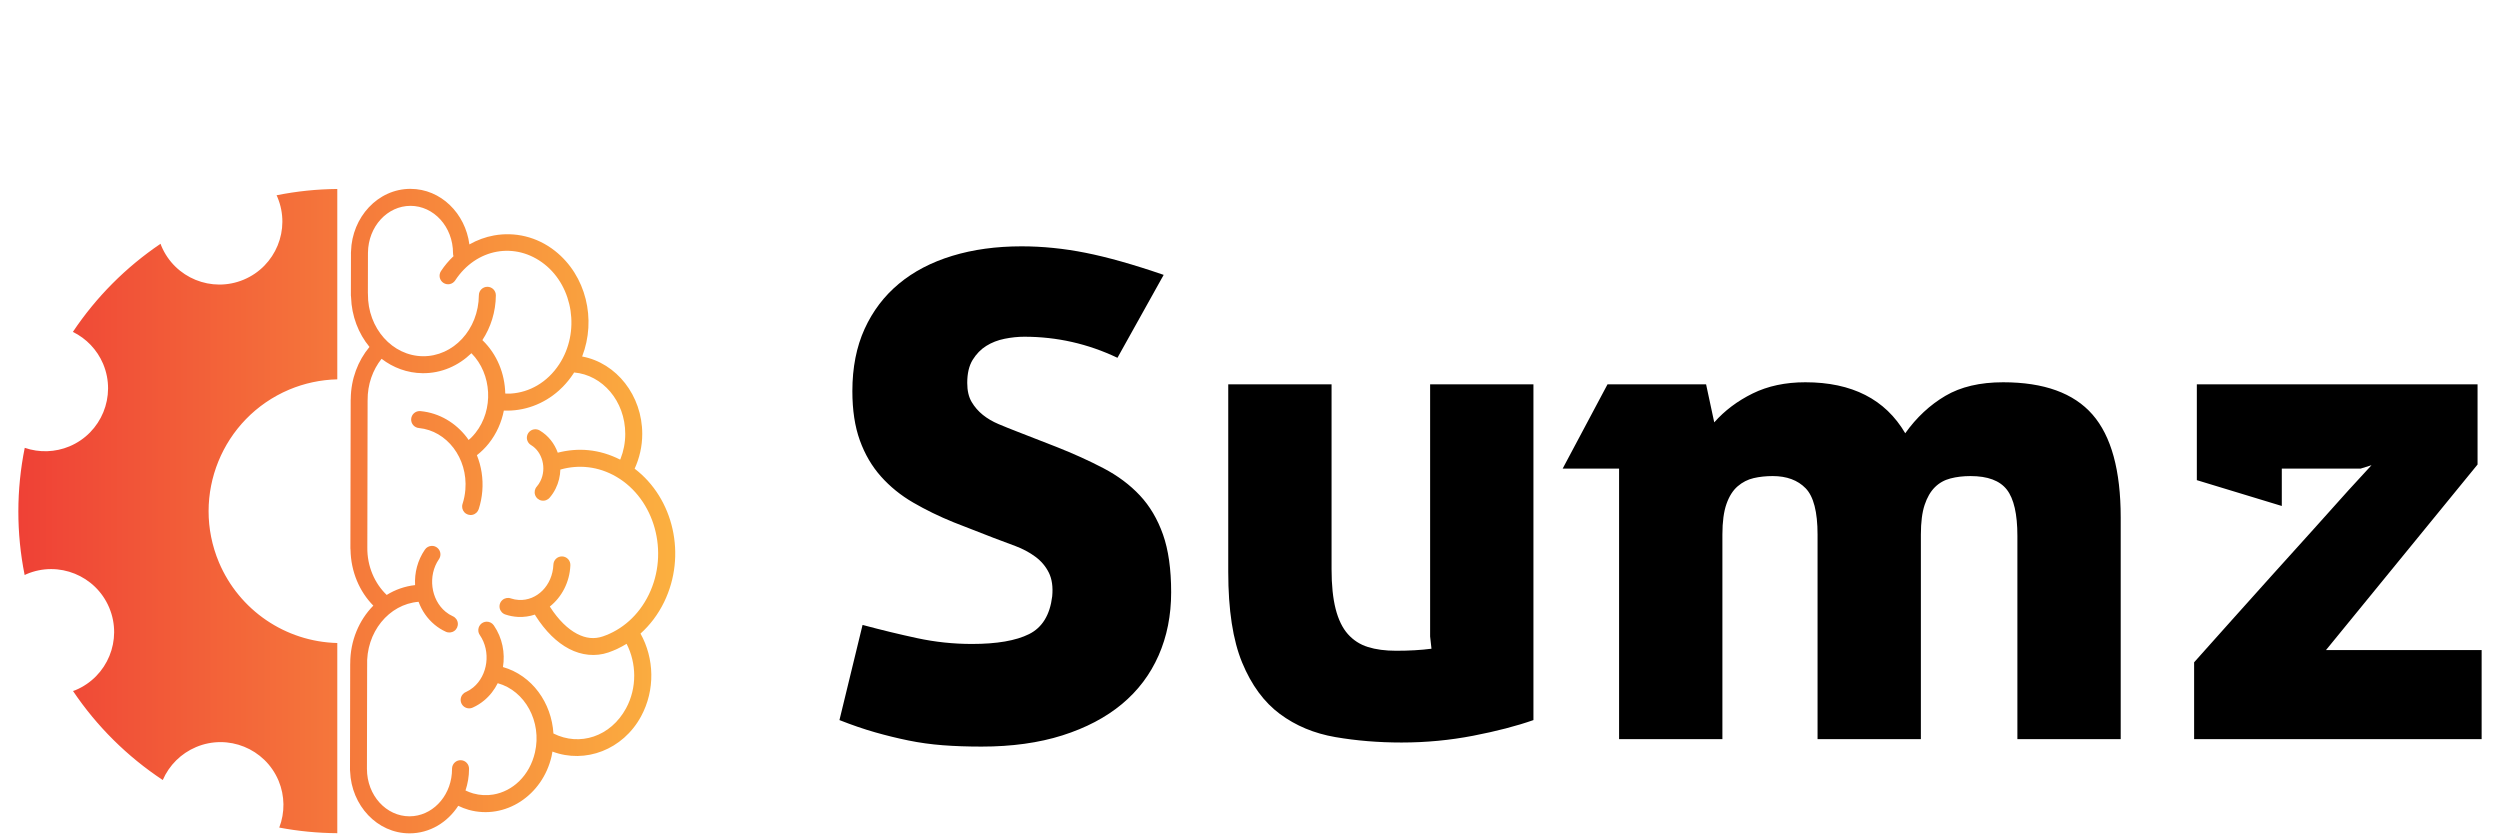
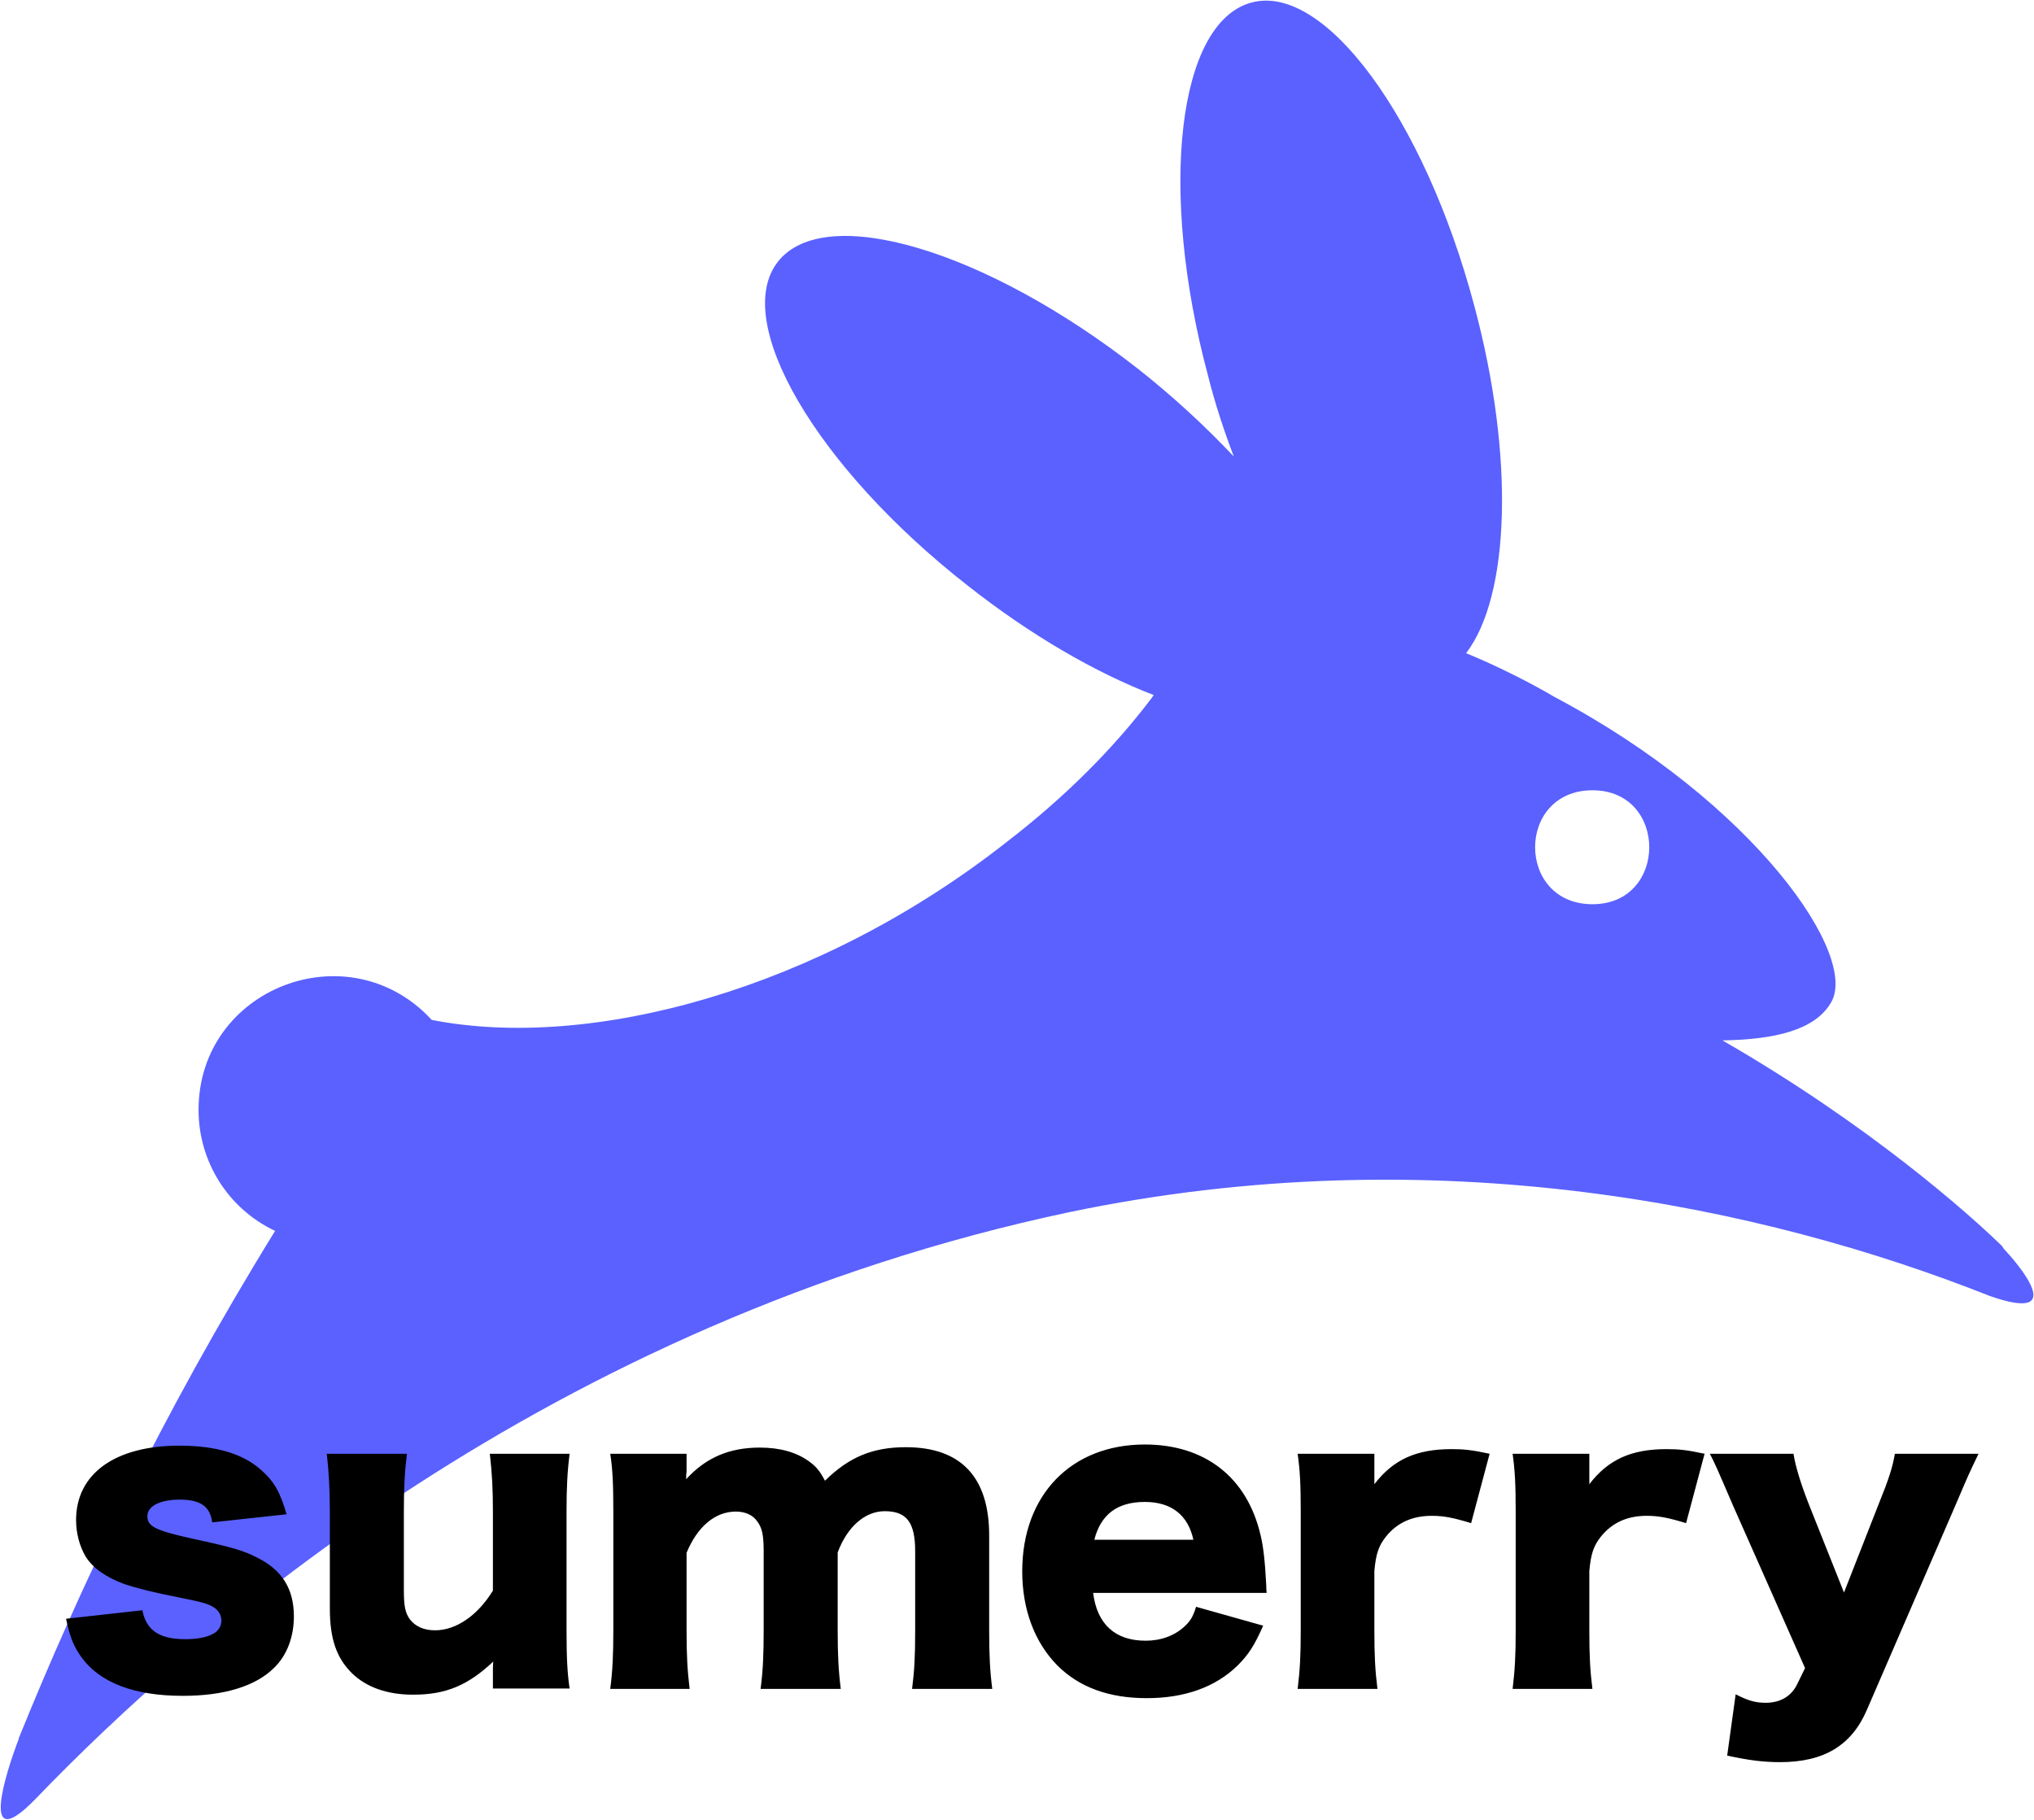
- <svg xmlns="http://www.w3.org/2000/svg" width="90" height="30" viewBox="0 0 300 101.491" class="css-1j8o68f" version="1.1" id="svg12">
-   <defs id="SvgjsDefs10989">
-     <linearGradient id="SvgjsLinearGradient10994">
-       <stop id="SvgjsStop10995" stop-color="#ef4136" offset="0" />
-       <stop id="SvgjsStop10996" stop-color="#fbb040" offset="1" />
-     </linearGradient>
-   </defs>
-   <g id="SvgjsG10990" featurekey="hmhgWD-0" transform="matrix(0.827779,0,0,0.827779,-1.498085,20.44879)" fill="url(#SvgjsLinearGradient10994)">
-     <path d="m59.5 3.082c-4.795 0-8.602 4.16-8.746 9.193a1.25 1.25 0 0 0-0.01 0.16v0.051 0.002c-2.12e-4 0.027-0.004 0.053-0.004 0.08a1.25 1.25 0 0 0 0.004 0.125l-0.012 6.062a1.25 1.25 0 0 0 0.027 0.27 1.25 1.25 0 0 0 0 0.006c0.088 2.786 1.089 5.342 2.709 7.309-1.697 2.033-2.723 4.707-2.754 7.625a1.25 1.25 0 0 0-0.012 0.18l-0.041 21.643a1.25 1.25 0 0 0 0 0.008c-3.4e-5 0.003 3.3e-5 0.005 0 0.008v0.164a1.25 1.25 0 0 0 0.018 0.215 1.25 1.25 0 0 0 0 0.008c0.058 3.216 1.313 6.136 3.356 8.213-2.113 2.135-3.4 5.177-3.398 8.484v0.002a1.25 1.25 0 0 0-0.006 0.121l-0.029 15.393a1.25 1.25 0 0 0 0 0.014c0 0.002-1e-6 0.004 0 0.006v0.156a1.25 1.25 0 0 0 0.018 0.225c0.189 4.991 3.977 9.1 8.742 9.1 2.987 0 5.589-1.618 7.166-4.051 0.492 0.234 1 0.442 1.537 0.592 5.393 1.499 10.865-2.125 12.193-7.873 0.054-0.233 0.09-0.466 0.129-0.699 4.827 1.821 10.372-0.265 13.033-5.17 2.117-3.903 1.951-8.559-0.076-12.191 1.391-1.247 2.581-2.804 3.471-4.631 3.343-6.865 1.417-15.253-4.334-19.629 0.706-1.55 1.119-3.279 1.119-5.115 0-5.654-3.788-10.445-8.842-11.391 2.112-5.442 0.607-11.91-4.006-15.543-2.675-2.106-5.914-2.814-8.961-2.268-1.26 0.226-2.482 0.678-3.623 1.322-0.591-4.563-4.201-8.174-8.668-8.174zm-10.766 0.018a47.453 47.453 0 0 0-8.94 0.928l0.006 0.004 0.002 0.002a9.264 9.264 0 0 1 0.111 0.238l0.025 0.062a9.264 9.264 0 0 1-4.973 12.109 9.264 9.264 0 0 1-12.115-4.951 9.264 9.264 0 0 1-0.121-0.328 47.453 47.453 0 0 0-12.898 12.963 9.264 9.264 0 0 1 4.436 4.674l0.027 0.064a9.264 9.264 0 0 1-4.973 12.107 9.264 9.264 0 0 1-6.574 0.213 47.453 47.453 0 0 0-0.014 18.713 9.264 9.264 0 0 1 0.295-0.139 9.264 9.264 0 0 1 12.133 4.906l0.027 0.064a9.264 9.264 0 0 1-4.973 12.105 9.264 9.264 0 0 1-0.363 0.131 47.453 47.453 0 0 0 13.203 13.094 9.264 9.264 0 0 1 4.887-4.842 9.264 9.264 0 0 1 12.135 4.906l0.027 0.064a9.264 9.264 0 0 1 0.09 6.869 47.453 47.453 0 0 0 8.539 0.826v-27.98a19.424 19.424 0 0 1-17.408-11.857 19.424 19.424 0 0 1 10.332-25.426 19.424 19.424 0 0 1 7.076-1.51v-28.012zm10.766 2.482c3.407 0 6.262 3.053 6.262 6.986a1.25 1.25 0 0 0 0.068 0.422c-0.678 0.644-1.302 1.37-1.844 2.197a1.25 1.25 0 1 0 2.092 1.369c3.092-4.723 8.867-5.748 13.127-2.393 4.26 3.355 5.272 10.002 2.18 14.725-1.758 2.685-4.399 4.144-7.119 4.314-0.273 0.017-0.547 0.005-0.82-0.004-0.062-2.905-1.192-5.772-3.367-7.863 1.227-1.869 1.961-4.138 1.984-6.58a1.25 1.25 0 1 0-2.5-0.025c-0.048 5.084-3.788 9.027-8.244 8.977-4.457-0.051-8.126-4.082-8.078-9.166a1.25 1.25 0 0 0-0.004-0.125 1.25 1.25 0 0 0-0.004-0.025l0.01-5.293 0.002-0.613c0.041-3.892 2.873-6.902 6.256-6.902zm8.973 21.689c3.012 3.038 3.31 8.29 0.594 11.713-0.216 0.272-0.442 0.524-0.68 0.756-0.108 0.105-0.224 0.192-0.336 0.289-0.087-0.124-0.166-0.253-0.258-0.373-1.634-2.135-4.022-3.601-6.799-3.871a1.25 1.25 0 0 0-0.123-0.008 1.25 1.25 0 0 0-0.119 2.496c4.081 0.397 7.202 4.402 6.824 9.07-0.059 0.73-0.2 1.427-0.412 2.082a1.25 1.25 0 1 0 2.379 0.768c0.271-0.839 0.451-1.726 0.525-2.648 0.151-1.861-0.146-3.663-0.795-5.277 0.633-0.494 1.224-1.067 1.75-1.73 1.142-1.439 1.876-3.106 2.215-4.836 2.914 0.127 5.822-0.905 8.111-2.957 0.198-0.177 0.39-0.362 0.578-0.555 0.565-0.577 1.085-1.221 1.549-1.93 0.035-0.053 0.062-0.109 0.096-0.162 4.168 0.358 7.527 4.197 7.527 9.037 0 1.307-0.248 2.544-0.691 3.66-0.017 0.043-0.041 0.082-0.059 0.125-1.5-0.762-3.071-1.23-4.65-1.387-1.53-0.151-3.059-0.014-4.529 0.367-0.476-1.33-1.372-2.499-2.639-3.26a1.25 1.25 0 0 0-0.715-0.186 1.25 1.25 0 0 0-0.572 2.328c1.649 0.99 2.32 3.403 1.371 5.303-0.148 0.297-0.324 0.56-0.52 0.789a1.25 1.25 0 1 0 1.9 1.623c0.33-0.386 0.618-0.819 0.855-1.295 0.449-0.898 0.674-1.862 0.703-2.818 2.682-0.766 5.597-0.49 8.254 1.066 5.612 3.287 7.801 11.083 4.758 17.334-1.509 3.098-3.98 5.197-6.754 6.143-1.248 0.426-2.485 0.312-3.814-0.383s-2.721-2.014-3.977-3.977a1.25 1.25 0 0 0-0.02-0.029c1.752-1.386 2.922-3.583 3.025-6.059a1.25 1.25 0 0 0-1.215-1.318 1.25 1.25 0 0 0-1.283 1.215c-0.128 3.081-2.439 5.323-5.07 5.191-0.411-0.021-0.805-0.098-1.182-0.225a1.251 1.251 0 1 0-0.797 2.371c0.588 0.198 1.211 0.317 1.853 0.35 0.866 0.043 1.697-0.085 2.477-0.342a1.25 1.25 0 0 0 0.105 0.193c1.43 2.235 3.089 3.887 4.924 4.846 1.835 0.959 3.878 1.182 5.779 0.533 0.932-0.318 1.828-0.751 2.682-1.273 1.459 2.842 1.556 6.473-0.078 9.486-2.268 4.181-6.834 5.646-10.688 3.707-0.271-4.508-3.128-8.544-7.426-9.775 0.339-2.074-0.082-4.286-1.336-6.117a1.25 1.25 0 0 0-1.062-0.559 1.25 1.25 0 0 0-1.217 1.43 1.25 1.25 0 0 0 0.023 0.123 1.25 1.25 0 0 0 0.191 0.418c1.656 2.418 1.187 5.928-0.979 7.711-0.339 0.279-0.694 0.499-1.059 0.664a1.25 1.25 0 1 0 1.031 2.275c0.567-0.257 1.112-0.594 1.617-1.01 0.868-0.715 1.54-1.593 2.023-2.559a1.25 1.25 0 0 0 0.023 0.008c3.983 1.107 6.501 5.648 5.453 10.184-0.786 3.401-3.263 5.713-6.133 6.189-0.239 0.04-0.481 0.068-0.725 0.082-0.488 0.028-0.985 0.001-1.482-0.08-0.249-0.041-0.497-0.095-0.746-0.164-0.395-0.11-0.768-0.263-1.131-0.436 0.331-1 0.52-2.07 0.52-3.184a1.25 1.25 0 0 0-2.498-0.088 1.25 1.25 0 0 0-0.002 0.088c0 3.688-2.51 6.601-5.631 6.951-0.208 0.023-0.418 0.035-0.631 0.035-3.405 0-6.257-3.05-6.26-6.981-1e-6 -0.002 0-0.004 0-0.006l0.029-14.947a1.25 1.25 0 0 0 0.002-0.154c-0.216-5 3.212-9.125 7.566-9.473 0.477 1.292 1.27 2.471 2.379 3.385 0.505 0.416 1.048 0.755 1.615 1.012a1.25 1.25 0 1 0 1.031-2.277c-0.365-0.165-0.72-0.385-1.059-0.664-2.165-1.783-2.634-5.293-0.979-7.711a1.25 1.25 0 0 0-1.041-1.971 1.25 1.25 0 0 0-1.022 0.559c-1.073 1.567-1.537 3.412-1.438 5.211-1.517 0.169-2.928 0.674-4.176 1.447-1.756-1.68-2.887-4.186-2.85-7.004l0.02-10.695 0.021-10.838a1.25 1.25 0 0 0 0.002-0.1c-0.022-2.354 0.765-4.493 2.053-6.107 1.701 1.308 3.773 2.093 6.031 2.119 2.771 0.032 5.28-1.095 7.184-2.936z" id="path6" />
-   </g>
-   <g id="SvgjsG10991" featurekey="1RRcwp-0" transform="matrix(4.139081,0,0,4.139081,97.59891,7.235049)" fill="#000000">
-     <path d="M3.94 13.62 c-0.427 -0.173 -0.823 -0.367 -1.19 -0.58 s-0.683 -0.47 -0.95 -0.77 s-0.473 -0.653 -0.62 -1.06 s-0.22 -0.89 -0.22 -1.45 c0 -0.693 0.12 -1.303 0.36 -1.83 s0.577 -0.97 1.01 -1.33 s0.957 -0.633 1.57 -0.82 s1.293 -0.28 2.04 -0.28 c0.613 0 1.24 0.063 1.88 0.19 s1.407 0.343 2.3 0.65 l-1.36 2.44 c-0.867 -0.413 -1.78 -0.62 -2.74 -0.62 c-0.187 0 -0.38 0.02 -0.58 0.06 s-0.38 0.11 -0.54 0.21 s-0.293 0.237 -0.4 0.41 s-0.16 0.4 -0.16 0.68 c0 0.227 0.043 0.413 0.13 0.56 s0.197 0.273 0.33 0.38 s0.287 0.197 0.46 0.27 s0.347 0.143 0.52 0.21 l1.18 0.46 c0.507 0.2 0.97 0.41 1.39 0.63 s0.777 0.487 1.07 0.8 s0.52 0.697 0.68 1.15 s0.24 1.02 0.24 1.7 s-0.123 1.3 -0.37 1.86 s-0.607 1.037 -1.08 1.43 s-1.057 0.7 -1.75 0.92 s-1.487 0.33 -2.38 0.33 c-0.413 0 -0.793 -0.013 -1.14 -0.04 s-0.683 -0.073 -1.01 -0.14 s-0.653 -0.147 -0.98 -0.24 s-0.677 -0.213 -1.05 -0.36 l0.68 -2.8 c0.547 0.147 1.083 0.277 1.61 0.39 s1.063 0.17 1.61 0.17 c0.733 0 1.293 -0.097 1.68 -0.29 s0.613 -0.563 0.68 -1.11 c0.027 -0.28 -0.007 -0.513 -0.1 -0.7 s-0.227 -0.343 -0.4 -0.47 s-0.367 -0.23 -0.58 -0.31 l-0.64 -0.24 z M12.02 9.56 l3.04 -0 l0 5.44 c0 0.467 0.04 0.857 0.12 1.17 s0.2 0.56 0.36 0.74 s0.357 0.307 0.59 0.38 s0.51 0.11 0.83 0.11 c0.387 0 0.733 -0.02 1.04 -0.06 l-0.04 -0.36 l0 -7.42 l3.04 0 l0 9.88 c-0.493 0.173 -1.083 0.327 -1.77 0.46 s-1.39 0.2 -2.11 0.2 c-0.68 0 -1.33 -0.053 -1.95 -0.16 s-1.163 -0.333 -1.63 -0.68 s-0.837 -0.85 -1.11 -1.51 s-0.41 -1.55 -0.41 -2.67 l0 -5.52 z M23.52 12.04 l-1.66 0 l1.32 -2.48 l2.9 0 l0.24 1.12 c0.307 -0.347 0.683 -0.63 1.13 -0.85 s0.963 -0.33 1.55 -0.33 c1.373 0 2.353 0.5 2.94 1.5 c0.333 -0.467 0.727 -0.833 1.18 -1.1 s1.02 -0.4 1.7 -0.4 c1.2 0 2.077 0.317 2.63 0.95 s0.83 1.643 0.83 3.03 l0 6.52 l-3.04 0 l0 -5.98 c0 -0.64 -0.103 -1.093 -0.31 -1.36 s-0.563 -0.4 -1.07 -0.4 c-0.213 0 -0.41 0.023 -0.59 0.07 s-0.333 0.133 -0.46 0.26 s-0.227 0.3 -0.3 0.52 s-0.11 0.51 -0.11 0.87 l0 6.02 l-3.04 0 l0 -6.02 c0 -0.667 -0.117 -1.12 -0.35 -1.36 s-0.557 -0.36 -0.97 -0.36 c-0.2 0 -0.387 0.02 -0.56 0.06 s-0.33 0.12 -0.47 0.24 s-0.25 0.293 -0.33 0.52 s-0.12 0.527 -0.12 0.9 l0 6.02 l-3.04 0 l0 -7.96 z M44.32 17.38 l4.58 0 l0 2.62 l-8.46 0 l0 -2.26 l0.33 -0.37 l0.84 -0.94 l1.13 -1.26 l1.2 -1.33 l1.04 -1.16 l0.68 -0.74 l-0.32 0.1 l-2.32 0 l0 1.1 l-2.5 -0.76 l0 -2.82 l8.26 0 l0 2.36 z" id="path9" />
-   </g>
+ <svg xmlns="http://www.w3.org/2000/svg" width="2501" height="2237" viewBox="0 0 2501 2237" fill="none">
+   <path d="M2463.82 1535.42L2461.63 1532.13L2460.53 1531.04C2421.13 1492.73 2298.55 1383.28 2117.95 1279.3C2183.62 1278.2 2230.69 1266.17 2250.39 1234.42C2288.69 1177.51 2157.35 987.064 1911.09 856.816C1911.09 856.816 1864.02 828.359 1802.73 803.185C1856.36 733.136 1862.93 562.392 1812.58 375.23C1751.29 145.381 1628.7 -20.985 1538.95 3.094C1448.11 27.174 1424.03 232.943 1485.32 461.696C1494.08 496.721 1505.02 529.556 1517.06 561.297C1480.94 522.989 1441.54 486.87 1399.95 454.035C1212.79 307.37 1014.68 248.266 956.67 321.598C898.661 394.931 1003.73 574.431 1189.8 720.002C1267.51 781.295 1347.41 827.264 1418.56 854.627L1416.37 857.911C1369.3 920.298 1309.1 980.497 1237.96 1035.22C1007.02 1216.91 726.822 1292.43 530.904 1254.13C429.114 1143.58 244.141 1214.72 244.141 1364.67C244.141 1428.15 280.26 1486.16 338.269 1513.53C197.076 1742.28 97.475 1953.52 23.048 2137.4V2138.49C21.954 2140.68 21.954 2141.78 20.859 2143.97C9.914 2173.52 -28.394 2286.25 43.844 2211.83C240.857 2007.15 674.285 1626.26 1314.58 1490.54C1765.52 1396.41 2170.49 1483.97 2446.31 1593.43C2545.91 1628.45 2480.24 1552.93 2463.82 1535.42ZM1958.15 1111.84C1864.02 1111.84 1864.02 971.74 1958.15 971.74C2051.19 971.74 2051.19 1111.84 1958.15 1111.84Z" fill="#5A61FF" />
+   <path d="M81.22 1990.43L175.072 1980C179.812 2004.65 195.928 2015.55 227.686 2015.55C256.126 2015.55 272.242 2007.49 272.242 1992.8C272.242 1985.69 268.45 1979.52 261.814 1975.73C255.178 1971.94 249.016 1970.04 222.946 1964.83C186.922 1957.72 168.436 1952.98 152.794 1947.77C130.042 1939.23 114.4 1928.33 105.394 1914.11C97.81 1901.31 93.544 1885.2 93.544 1869.08C93.544 1812.2 141.418 1777.6 220.576 1777.6C265.606 1777.6 299.26 1787.55 321.538 1807.94C337.18 1821.68 344.764 1835.43 352.348 1861.97L260.866 1871.93C258.496 1852.49 246.646 1843.96 221.05 1843.96C196.402 1843.96 181.234 1852.02 181.234 1864.34C181.234 1877.14 191.188 1881.88 238.114 1892.31C284.566 1902.26 299.26 1906.53 315.85 1915.06C346.66 1930.23 361.354 1953.45 361.354 1987.58C361.354 2012.7 352.822 2035.46 337.18 2050.62C314.428 2073.38 275.56 2085.23 224.842 2085.23C165.118 2085.23 122.932 2069.11 100.18 2037.83C90.7 2024.55 85.96 2013.18 81.22 1990.43ZM602.287 1787.55H700.405C697.561 1809.83 696.613 1829.74 696.613 1858.65V2005.12C696.613 2037.83 697.561 2057.26 700.405 2076.22H606.079V2055.84C606.079 2053.47 606.079 2046.36 606.553 2043.04C575.269 2072.43 548.251 2083.8 507.961 2083.8C476.203 2083.8 450.607 2074.8 432.595 2057.26C413.635 2038.3 405.577 2015.07 405.577 1977.63V1858.65C405.577 1831.16 404.155 1807.46 401.785 1787.55H500.377C497.533 1810.31 496.585 1830.21 496.585 1858.65V1955.82C496.585 1975.26 498.481 1983.79 504.169 1991.37C510.805 1999.91 521.233 2004.65 534.979 2004.65C561.049 2004.65 587.593 1986.16 606.079 1955.82V1858.65C606.079 1832.11 605.131 1812.2 602.287 1787.55ZM847.996 2076.69H750.352C753.196 2054.89 754.144 2034.98 754.144 2005.12V1859.13C754.144 1823.1 753.196 1806.04 750.352 1787.55H844.204V1807.46C844.204 1809.36 844.204 1809.36 843.73 1814.1C843.73 1814.1 843.73 1815.05 843.73 1816.47C843.73 1816.94 843.73 1817.89 843.73 1818.84C867.904 1792.29 896.818 1779.97 934.264 1779.97C958.912 1779.97 979.294 1785.66 994.936 1797.03C1003.47 1803.2 1008.21 1808.88 1014.37 1820.73C1043.76 1791.82 1072.67 1779.5 1113.91 1779.5C1181.69 1779.5 1216.29 1816.47 1216.29 1888.04V2005.59C1216.29 2034.98 1217.24 2054.42 1220.09 2076.69H1121.49C1124.34 2054.42 1125.29 2037.35 1125.29 2005.12V1907.48C1125.29 1871.93 1114.86 1858.18 1087.84 1858.18C1063.67 1858.18 1041.86 1877.14 1030.01 1908.9V2005.59C1030.01 2034.03 1030.96 2053.94 1033.8 2076.69H935.212C938.056 2055.36 939.004 2035.46 939.004 2005.12V1907.48C939.004 1887.57 937.108 1878.56 930.946 1870.5C925.732 1862.92 916.252 1858.65 904.876 1858.65C879.28 1858.65 857.476 1877.14 844.204 1909.37V2005.12C844.204 2034.98 845.152 2053.47 847.996 2076.69ZM1557.44 1958.67H1344.14C1348.88 1997.06 1371.16 2017.44 1408.61 2017.44C1427.57 2017.44 1444.16 2011.28 1456.48 1999.91C1463.59 1993.27 1466.91 1988.06 1470.7 1975.73L1553.18 1998.96C1542.28 2023.61 1535.17 2034.51 1521.89 2047.78C1494.88 2074.32 1456.96 2088.07 1410.03 2088.07C1363.58 2088.07 1327.08 2074.8 1300.06 2047.78C1272.1 2019.34 1256.93 1979.05 1256.93 1932.12C1256.93 1838.27 1317.13 1776.18 1407.66 1776.18C1481.6 1776.18 1533.27 1816.47 1549.86 1887.09C1553.65 1902.26 1555.55 1922.17 1556.97 1949.19C1556.97 1951.08 1556.97 1953.93 1557.44 1958.67ZM1345.57 1893.26H1467.38C1460.75 1862.92 1440.37 1846.8 1407.66 1846.8C1374.01 1846.8 1353.62 1861.97 1345.57 1893.26ZM1831.64 1787.55L1808.89 1872.87C1787.09 1866.24 1775.24 1863.87 1760.54 1863.87C1736.37 1863.87 1717.88 1872.4 1704.14 1889.46C1695.13 1900.84 1691.81 1910.79 1689.92 1931.65V2005.59C1689.92 2035.93 1690.86 2053.94 1693.71 2076.69H1595.59C1598.43 2052.99 1599.38 2035.93 1599.38 2005.12V1859.13C1599.38 1824.53 1598.43 1807.94 1595.59 1787.55H1689.92V1825C1713.14 1794.66 1741.58 1781.87 1784.72 1781.87C1799.88 1781.87 1809.36 1782.81 1831.64 1787.55ZM2095.95 1787.55L2073.2 1872.87C2051.4 1866.24 2039.55 1863.87 2024.85 1863.87C2000.68 1863.87 1982.19 1872.4 1968.45 1889.46C1959.44 1900.84 1956.12 1910.79 1954.23 1931.65V2005.59C1954.23 2035.93 1955.18 2053.94 1958.02 2076.69H1859.9C1862.75 2052.99 1863.69 2035.93 1863.69 2005.12V1859.13C1863.69 1824.53 1862.75 1807.94 1859.9 1787.55H1954.23V1825C1977.45 1794.66 2005.89 1781.87 2049.03 1781.87C2064.2 1781.87 2073.68 1782.81 2095.95 1787.55ZM2219.49 2051.1L2130.85 1851.07C2110.47 1803.67 2108.57 1799.4 2102.41 1787.55H2205.27C2207.64 1802.72 2213.8 1823.1 2223.75 1848.7L2267.36 1958.19L2309.55 1850.6C2322.82 1817.89 2327.08 1804.14 2329.93 1787.55H2432.79C2420.94 1812.2 2420.94 1812.2 2404.35 1851.07L2295.8 2101.82C2276.84 2146.37 2242.71 2166.75 2188.68 2166.75C2167.82 2166.75 2149.81 2164.38 2123.74 2158.7L2134.17 2083.33C2149.81 2091.39 2158.81 2093.76 2171.14 2093.76C2189.15 2093.76 2202.42 2085.7 2209.53 2071.48L2219.49 2051.1Z" fill="black" />
</svg>
